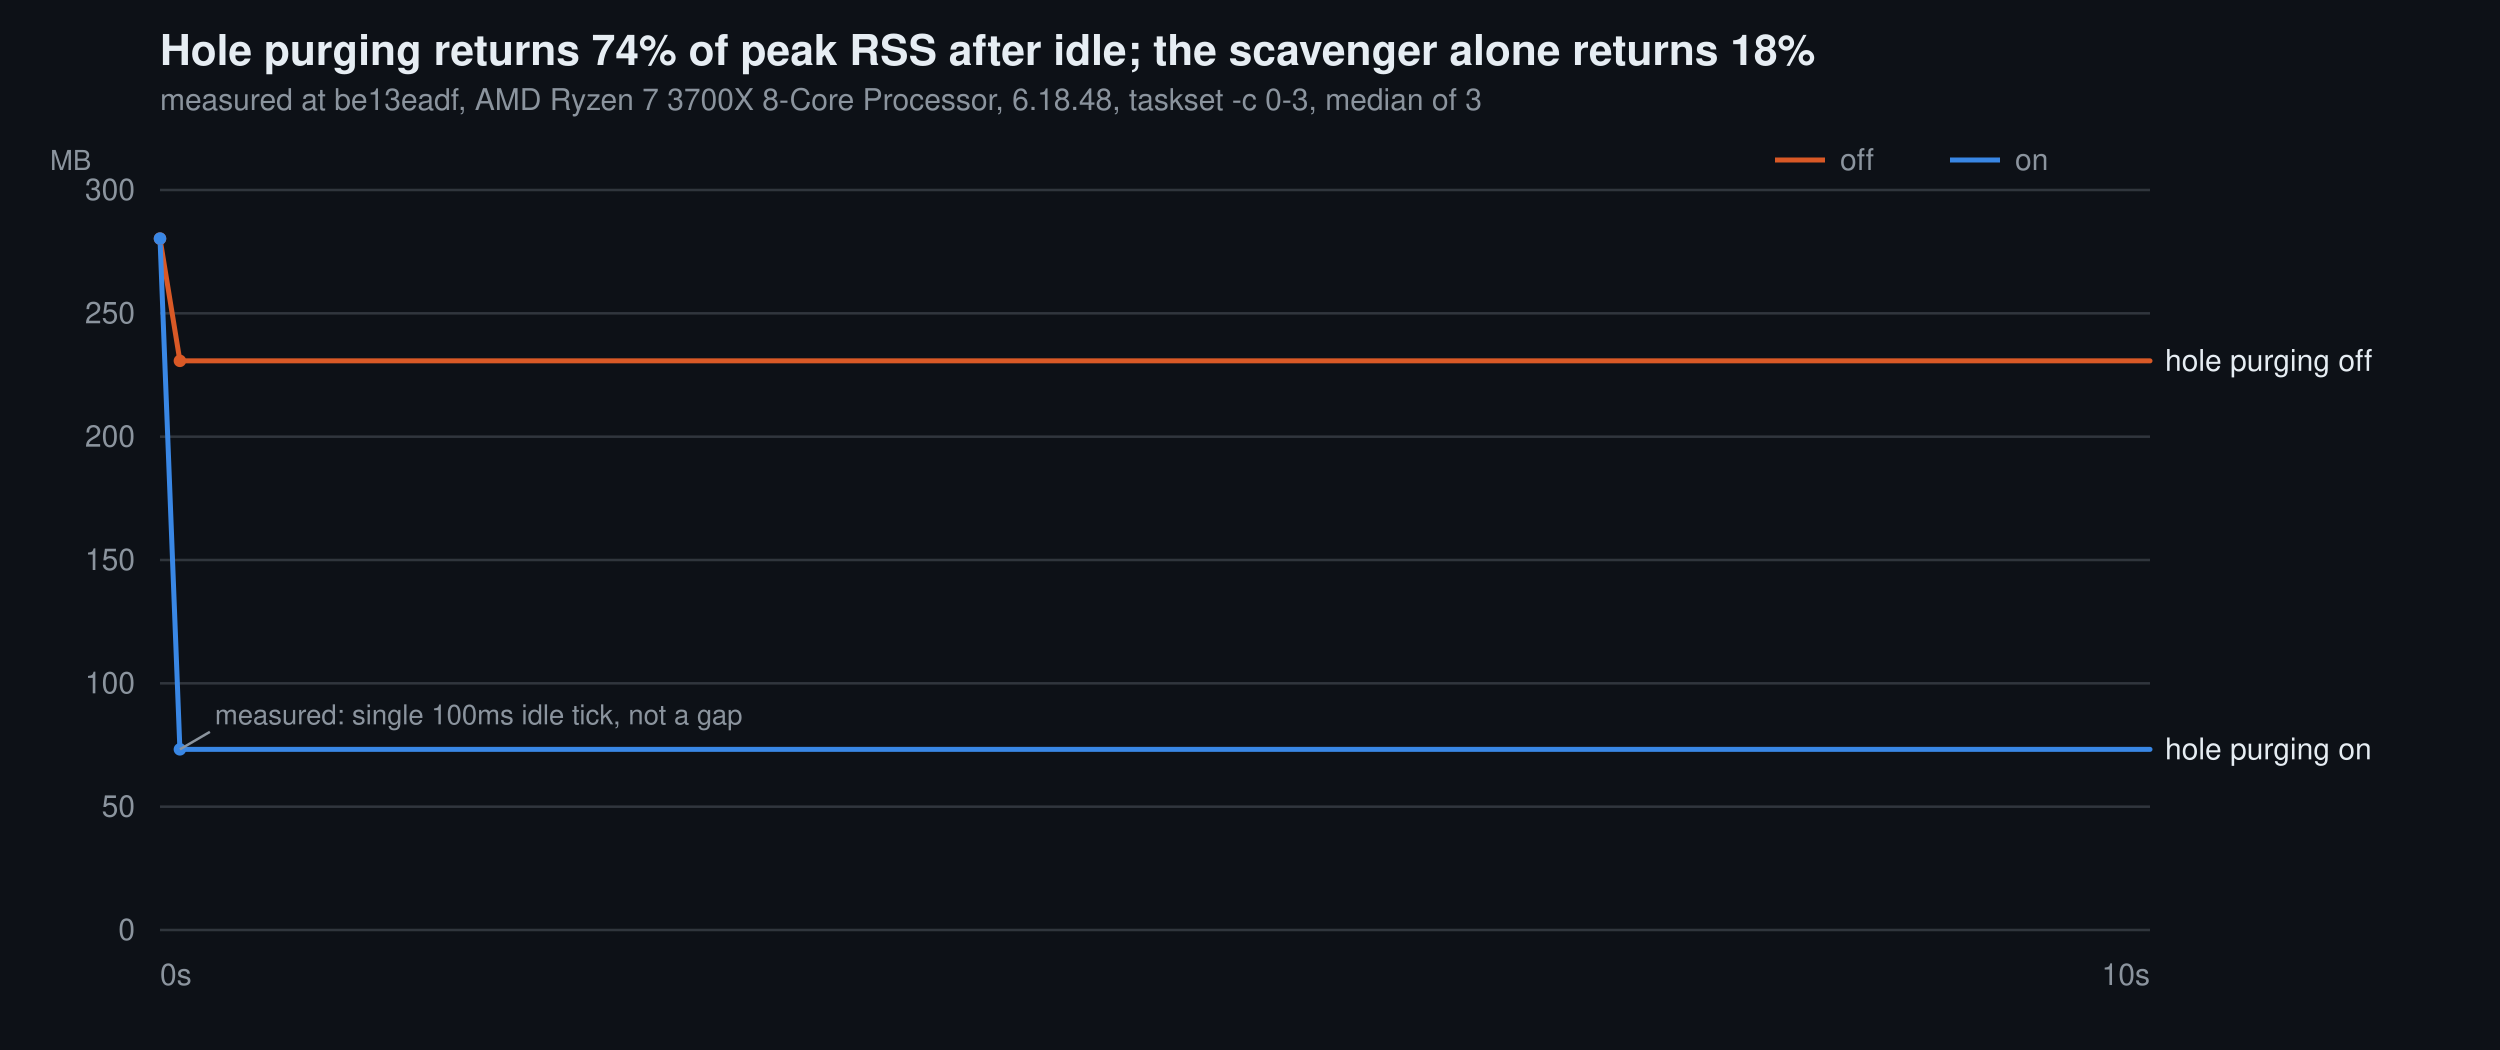
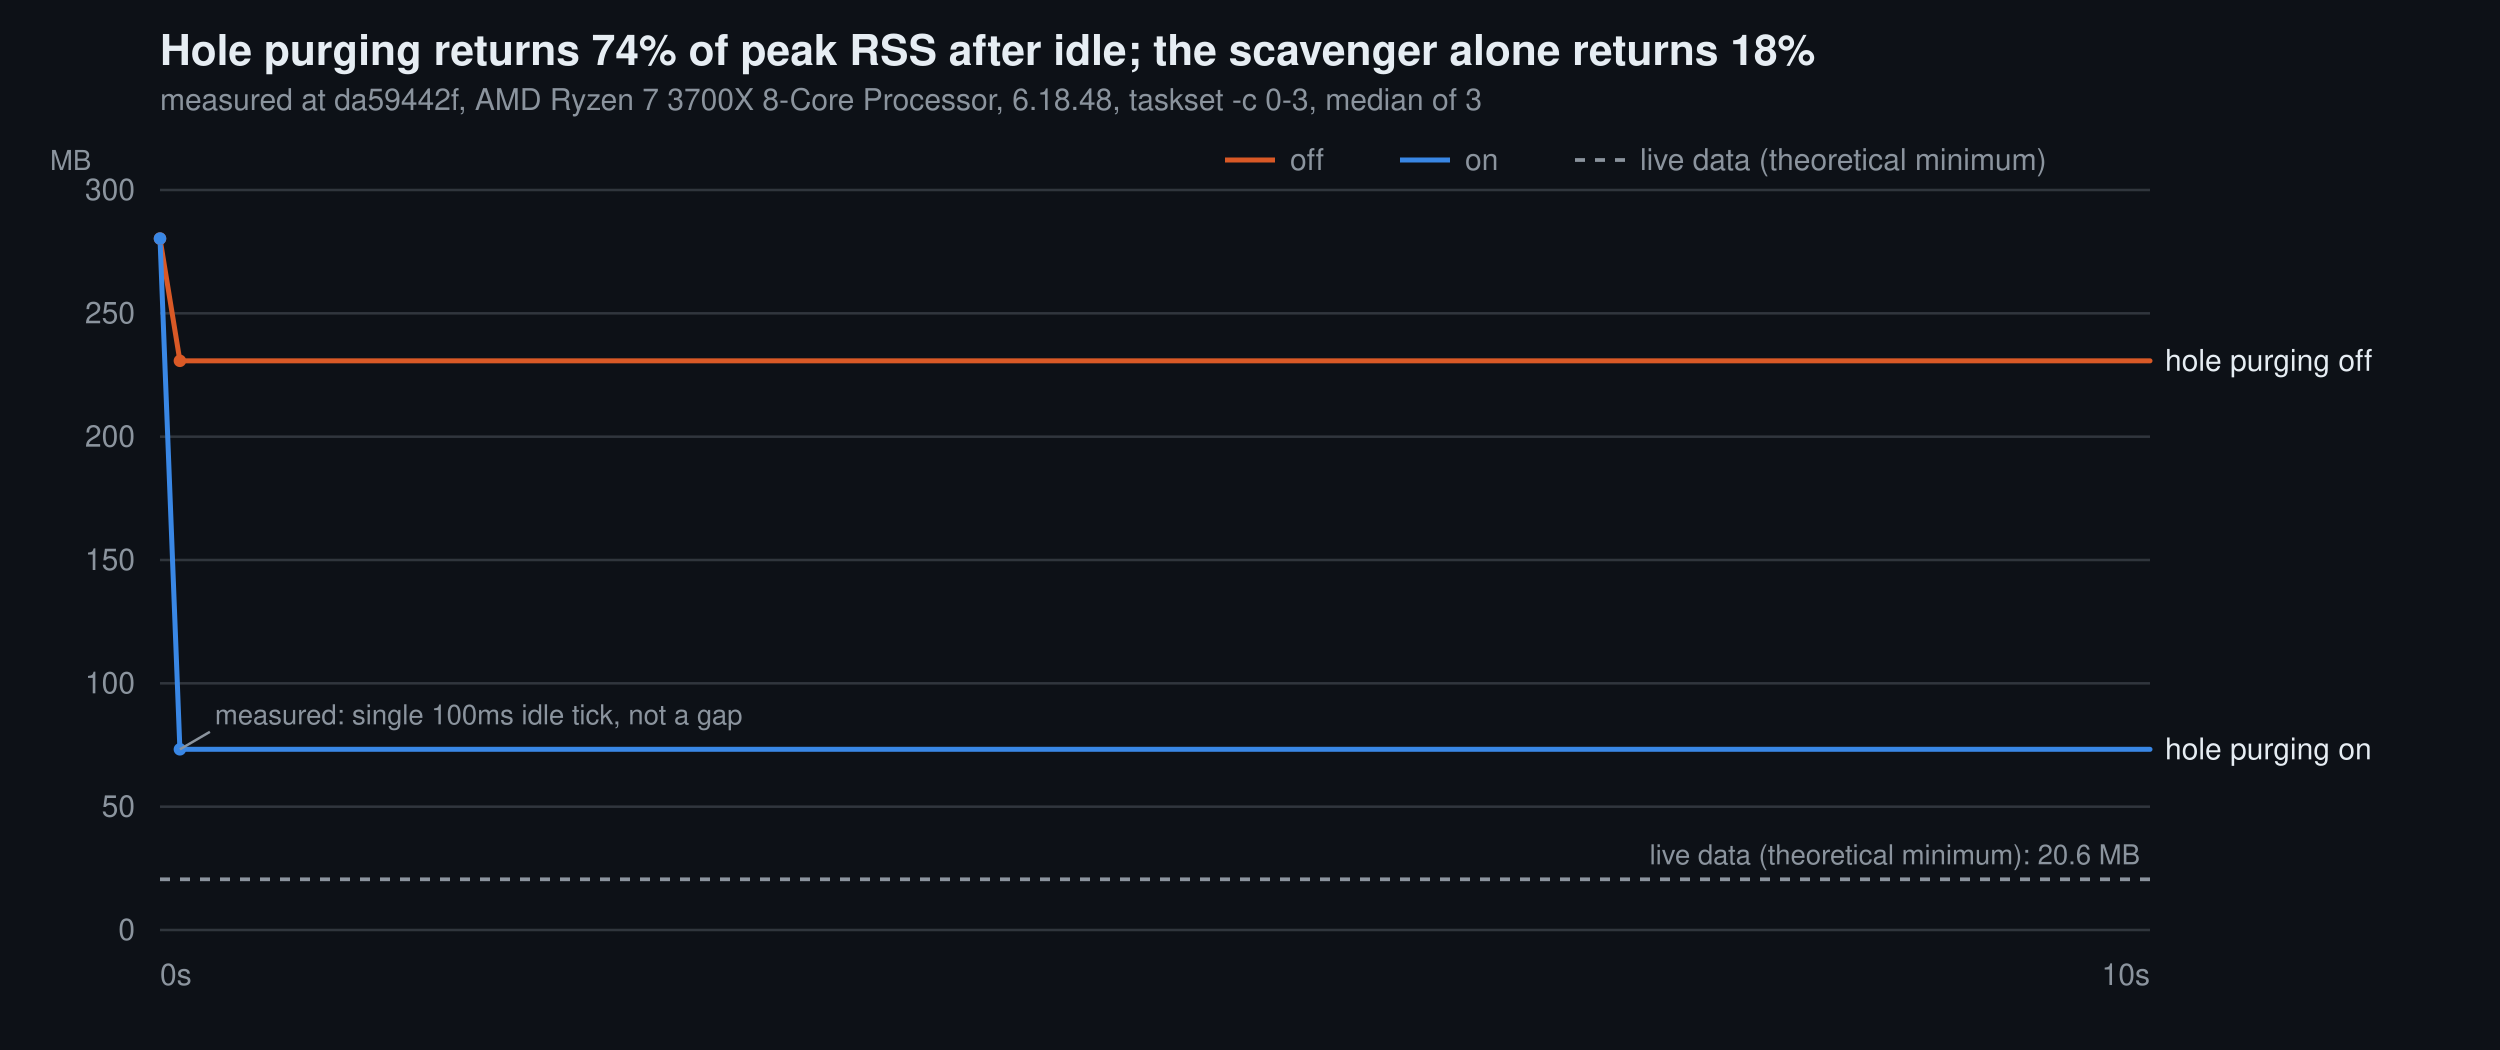
<svg xmlns="http://www.w3.org/2000/svg" viewBox="0 0 1000 420" width="1000" height="420" role="img" aria-label="Hole purging returns 74% of peak RSS after idle; the scavenger alone returns 18%">
  <rect width="1000" height="420" fill="#0d1117" />
  <g font-family="-apple-system,BlinkMacSystemFont,Segoe UI,Helvetica,Arial,sans-serif">
    <text x="64" y="26" font-size="17" font-weight="600" fill="#e6edf3">Hole purging returns 74% of peak RSS after idle; the scavenger alone returns 18%</text>
-     <text x="64" y="44" font-size="12" fill="#8b949e">measured at be13eadf, AMD Ryzen 7 3700X 8-Core Processor, 6.18.48, taskset -c 0-3, median of 3</text>
+     <text x="64" y="44" font-size="12" fill="#8b949e">measured at da59442f, AMD Ryzen 7 3700X 8-Core Processor, 6.18.48, taskset -c 0-3, median of 3</text>
    <line x1="64" y1="372.00" x2="860" y2="372.00" stroke="#30363d" stroke-width="1" />
    <text x="54" y="376.00" font-size="12" text-anchor="end" fill="#8b949e">0</text>
    <line x1="64" y1="322.67" x2="860" y2="322.67" stroke="#30363d" stroke-width="1" />
    <text x="54" y="326.67" font-size="12" text-anchor="end" fill="#8b949e">50</text>
    <line x1="64" y1="273.33" x2="860" y2="273.33" stroke="#30363d" stroke-width="1" />
    <text x="54" y="277.33" font-size="12" text-anchor="end" fill="#8b949e">100</text>
    <line x1="64" y1="224.00" x2="860" y2="224.00" stroke="#30363d" stroke-width="1" />
    <text x="54" y="228.00" font-size="12" text-anchor="end" fill="#8b949e">150</text>
    <line x1="64" y1="174.67" x2="860" y2="174.67" stroke="#30363d" stroke-width="1" />
    <text x="54" y="178.67" font-size="12" text-anchor="end" fill="#8b949e">200</text>
    <line x1="64" y1="125.33" x2="860" y2="125.33" stroke="#30363d" stroke-width="1" />
    <text x="54" y="129.33" font-size="12" text-anchor="end" fill="#8b949e">250</text>
    <line x1="64" y1="76.00" x2="860" y2="76.00" stroke="#30363d" stroke-width="1" />
    <text x="54" y="80.00" font-size="12" text-anchor="end" fill="#8b949e">300</text>
    <text x="20" y="68.00" font-size="11" fill="#8b949e">MB</text>
    <text x="64.00" y="394.00" font-size="12" text-anchor="start" fill="#8b949e">0s</text>
    <text x="860.00" y="394.00" font-size="12" text-anchor="end" fill="#8b949e">10s</text>
-     <path d="M 64.00 95.44 L 71.96 144.34 L 79.92 144.34 L 87.88 144.34 L 95.84 144.34 L 103.80 144.34 L 111.76 144.34 L 119.72 144.34 L 127.68 144.34 L 135.64 144.34 L 143.60 144.34 L 151.56 144.34 L 159.52 144.34 L 167.48 144.34 L 175.44 144.34 L 183.40 144.34 L 191.36 144.34 L 199.32 144.34 L 207.28 144.34 L 215.24 144.34 L 223.20 144.34 L 231.16 144.34 L 239.12 144.34 L 247.08 144.34 L 255.04 144.34 L 263.00 144.34 L 270.96 144.34 L 278.92 144.34 L 286.88 144.34 L 294.84 144.34 L 302.80 144.34 L 310.76 144.34 L 318.72 144.34 L 326.68 144.34 L 334.64 144.34 L 342.60 144.34 L 350.56 144.34 L 358.52 144.34 L 366.48 144.34 L 374.44 144.34 L 382.40 144.34 L 390.36 144.34 L 398.32 144.34 L 406.28 144.34 L 414.24 144.34 L 422.20 144.34 L 430.16 144.34 L 438.12 144.34 L 446.08 144.34 L 454.04 144.34 L 462.00 144.34 L 469.96 144.34 L 477.92 144.34 L 485.88 144.34 L 493.84 144.34 L 501.80 144.34 L 509.76 144.34 L 517.72 144.34 L 525.68 144.34 L 533.64 144.34 L 541.60 144.34 L 549.56 144.34 L 557.52 144.34 L 565.48 144.34 L 573.44 144.34 L 581.40 144.34 L 589.36 144.34 L 597.32 144.34 L 605.28 144.34 L 613.24 144.34 L 621.20 144.34 L 629.16 144.34 L 637.12 144.34 L 645.08 144.34 L 653.04 144.34 L 661.00 144.34 L 668.96 144.34 L 676.92 144.34 L 684.88 144.34 L 692.84 144.34 L 700.80 144.34 L 708.76 144.34 L 716.72 144.34 L 724.68 144.34 L 732.64 144.34 L 740.60 144.34 L 748.56 144.34 L 756.52 144.34 L 764.48 144.34 L 772.44 144.34 L 780.40 144.34 L 788.36 144.34 L 796.32 144.34 L 804.28 144.34 L 812.24 144.34 L 820.20 144.34 L 828.16 144.34 L 836.12 144.34 L 844.08 144.34 L 852.04 144.34 L 860.00 144.34" fill="none" stroke="#d95926" stroke-width="2" stroke-linejoin="round" stroke-linecap="round" />
-     <path d="M 64.00 95.44 L 71.96 299.74 L 79.92 299.74 L 87.88 299.74 L 95.84 299.74 L 103.80 299.74 L 111.76 299.74 L 119.72 299.74 L 127.68 299.74 L 135.64 299.74 L 143.60 299.74 L 151.56 299.74 L 159.52 299.74 L 167.48 299.74 L 175.44 299.74 L 183.40 299.74 L 191.36 299.74 L 199.32 299.74 L 207.28 299.74 L 215.24 299.74 L 223.20 299.74 L 231.16 299.74 L 239.12 299.74 L 247.08 299.74 L 255.04 299.74 L 263.00 299.74 L 270.96 299.74 L 278.92 299.74 L 286.88 299.74 L 294.84 299.74 L 302.80 299.74 L 310.76 299.74 L 318.72 299.74 L 326.68 299.74 L 334.64 299.74 L 342.60 299.74 L 350.56 299.74 L 358.52 299.74 L 366.48 299.74 L 374.44 299.74 L 382.40 299.74 L 390.36 299.74 L 398.32 299.74 L 406.28 299.74 L 414.24 299.74 L 422.20 299.74 L 430.16 299.74 L 438.12 299.74 L 446.08 299.74 L 454.04 299.74 L 462.00 299.74 L 469.96 299.74 L 477.92 299.74 L 485.88 299.74 L 493.84 299.74 L 501.80 299.74 L 509.76 299.74 L 517.72 299.74 L 525.68 299.74 L 533.64 299.74 L 541.60 299.74 L 549.56 299.74 L 557.52 299.74 L 565.48 299.74 L 573.44 299.74 L 581.40 299.74 L 589.36 299.74 L 597.32 299.74 L 605.28 299.74 L 613.24 299.74 L 621.20 299.74 L 629.16 299.74 L 637.12 299.74 L 645.08 299.74 L 653.04 299.74 L 661.00 299.74 L 668.96 299.74 L 676.92 299.74 L 684.88 299.74 L 692.84 299.74 L 700.80 299.74 L 708.76 299.74 L 716.72 299.74 L 724.68 299.74 L 732.64 299.74 L 740.60 299.74 L 748.56 299.74 L 756.52 299.74 L 764.48 299.74 L 772.44 299.74 L 780.40 299.74 L 788.36 299.74 L 796.32 299.74 L 804.28 299.74 L 812.24 299.74 L 820.20 299.74 L 828.16 299.74 L 836.12 299.74 L 844.08 299.74 L 852.04 299.74 L 860.00 299.74" fill="none" stroke="#3987e5" stroke-width="2" stroke-linejoin="round" stroke-linecap="round" />
-     <circle cx="64.00" cy="95.44" r="2.5" fill="#d95926" />
-     <circle cx="71.96" cy="144.34" r="2.5" fill="#d95926" />
-     <circle cx="64.00" cy="95.44" r="2.5" fill="#3987e5" />
-     <circle cx="71.96" cy="299.74" r="2.5" fill="#3987e5" />
-     <line x1="71.96" y1="299.74" x2="83.96" y2="292.74" stroke="#8b949e" stroke-width="1" />
-     <text x="85.96" y="289.74" font-size="11" fill="#8b949e">measured: single 100ms idle tick, not a gap</text>
-     <text x="866.00" y="148.34" font-size="12" fill="#e6edf3">hole purging off</text>
-     <text x="866.00" y="303.74" font-size="12" fill="#e6edf3">hole purging on</text>
-     <line x1="710" y1="64" x2="730" y2="64" stroke="#d95926" stroke-width="2" />
-     <text x="736" y="68" font-size="12" fill="#8b949e">off</text>
-     <line x1="780" y1="64" x2="800" y2="64" stroke="#3987e5" stroke-width="2" />
-     <text x="806" y="68" font-size="12" fill="#8b949e">on</text>
+     <line data-series="floor" x1="64" y1="351.72" x2="860" y2="351.72" stroke="#8b949e" stroke-width="1.5" stroke-dasharray="4,4" />
+     <text x="856" y="345.72" font-size="11" text-anchor="end" fill="#8b949e">live data (theoretical minimum): 20.6 MB</text>
+     <path d="M 64.00 95.43 L 71.96 144.33 L 79.92 144.33 L 87.88 144.33 L 95.84 144.33 L 103.80 144.33 L 111.76 144.33 L 119.72 144.33 L 127.68 144.33 L 135.64 144.33 L 143.60 144.33 L 151.56 144.33 L 159.52 144.33 L 167.48 144.33 L 175.44 144.33 L 183.40 144.33 L 191.36 144.33 L 199.32 144.33 L 207.28 144.33 L 215.24 144.33 L 223.20 144.33 L 231.16 144.33 L 239.12 144.33 L 247.08 144.33 L 255.04 144.33 L 263.00 144.33 L 270.96 144.33 L 278.92 144.33 L 286.88 144.33 L 294.84 144.33 L 302.80 144.33 L 310.76 144.33 L 318.72 144.33 L 326.68 144.33 L 334.64 144.33 L 342.60 144.33 L 350.56 144.33 L 358.52 144.33 L 366.48 144.33 L 374.44 144.33 L 382.40 144.33 L 390.36 144.33 L 398.32 144.33 L 406.28 144.33 L 414.24 144.33 L 422.20 144.33 L 430.16 144.33 L 438.12 144.33 L 446.08 144.33 L 454.04 144.33 L 462.00 144.33 L 469.96 144.33 L 477.92 144.33 L 485.88 144.33 L 493.84 144.33 L 501.80 144.33 L 509.76 144.33 L 517.72 144.33 L 525.68 144.33 L 533.64 144.33 L 541.60 144.33 L 549.56 144.33 L 557.52 144.33 L 565.48 144.33 L 573.44 144.33 L 581.40 144.33 L 589.36 144.33 L 597.32 144.33 L 605.28 144.33 L 613.24 144.33 L 621.20 144.33 L 629.16 144.33 L 637.12 144.33 L 645.08 144.33 L 653.04 144.33 L 661.00 144.33 L 668.96 144.33 L 676.92 144.33 L 684.88 144.33 L 692.84 144.33 L 700.80 144.33 L 708.76 144.33 L 716.72 144.33 L 724.68 144.33 L 732.64 144.33 L 740.60 144.33 L 748.56 144.33 L 756.52 144.33 L 764.48 144.33 L 772.44 144.33 L 780.40 144.33 L 788.36 144.33 L 796.32 144.33 L 804.28 144.33 L 812.24 144.33 L 820.20 144.33 L 828.16 144.33 L 836.12 144.33 L 844.08 144.33 L 852.04 144.33 L 860.00 144.33" fill="none" stroke="#d95926" stroke-width="2" stroke-linejoin="round" stroke-linecap="round" />
+     <path d="M 64.00 95.43 L 71.96 299.73 L 79.92 299.73 L 87.88 299.73 L 95.84 299.73 L 103.80 299.73 L 111.76 299.73 L 119.72 299.73 L 127.68 299.73 L 135.64 299.73 L 143.60 299.73 L 151.56 299.73 L 159.52 299.73 L 167.48 299.73 L 175.44 299.73 L 183.40 299.73 L 191.36 299.73 L 199.32 299.73 L 207.28 299.73 L 215.24 299.73 L 223.20 299.73 L 231.16 299.73 L 239.12 299.73 L 247.08 299.73 L 255.04 299.73 L 263.00 299.73 L 270.96 299.73 L 278.92 299.73 L 286.88 299.73 L 294.84 299.73 L 302.80 299.73 L 310.76 299.73 L 318.72 299.73 L 326.68 299.73 L 334.64 299.73 L 342.60 299.73 L 350.56 299.73 L 358.52 299.73 L 366.48 299.73 L 374.44 299.73 L 382.40 299.73 L 390.36 299.73 L 398.32 299.73 L 406.28 299.73 L 414.24 299.73 L 422.20 299.73 L 430.16 299.73 L 438.12 299.73 L 446.08 299.73 L 454.04 299.73 L 462.00 299.73 L 469.96 299.73 L 477.92 299.73 L 485.88 299.73 L 493.84 299.73 L 501.80 299.73 L 509.76 299.73 L 517.72 299.73 L 525.68 299.73 L 533.64 299.73 L 541.60 299.73 L 549.56 299.73 L 557.52 299.73 L 565.48 299.73 L 573.44 299.73 L 581.40 299.73 L 589.36 299.73 L 597.32 299.73 L 605.28 299.73 L 613.24 299.73 L 621.20 299.73 L 629.16 299.73 L 637.12 299.73 L 645.08 299.73 L 653.04 299.73 L 661.00 299.73 L 668.96 299.73 L 676.92 299.73 L 684.88 299.73 L 692.84 299.73 L 700.80 299.73 L 708.76 299.73 L 716.72 299.73 L 724.68 299.73 L 732.64 299.73 L 740.60 299.73 L 748.56 299.73 L 756.52 299.73 L 764.48 299.73 L 772.44 299.73 L 780.40 299.73 L 788.36 299.73 L 796.32 299.73 L 804.28 299.73 L 812.24 299.73 L 820.20 299.73 L 828.16 299.73 L 836.12 299.73 L 844.08 299.73 L 852.04 299.73 L 860.00 299.73" fill="none" stroke="#3987e5" stroke-width="2" stroke-linejoin="round" stroke-linecap="round" />
+     <circle cx="64.00" cy="95.43" r="2.5" fill="#d95926" />
+     <circle cx="71.96" cy="144.33" r="2.5" fill="#d95926" />
+     <circle cx="64.00" cy="95.43" r="2.5" fill="#3987e5" />
+     <circle cx="71.96" cy="299.73" r="2.5" fill="#3987e5" />
+     <line x1="71.96" y1="299.73" x2="83.96" y2="292.73" stroke="#8b949e" stroke-width="1" />
+     <text x="85.96" y="289.73" font-size="11" fill="#8b949e">measured: single 100ms idle tick, not a gap</text>
+     <text x="866.00" y="148.33" font-size="12" fill="#e6edf3">hole purging off</text>
+     <text x="866.00" y="303.73" font-size="12" fill="#e6edf3">hole purging on</text>
+     <line x1="490" y1="64" x2="510" y2="64" stroke="#d95926" stroke-width="2" />
+     <text x="516" y="68" font-size="12" fill="#8b949e">off</text>
+     <line x1="560" y1="64" x2="580" y2="64" stroke="#3987e5" stroke-width="2" />
+     <text x="586" y="68" font-size="12" fill="#8b949e">on</text>
+     <line x1="630" y1="64" x2="650" y2="64" stroke="#8b949e" stroke-width="1.5" stroke-dasharray="4,4" />
+     <text x="656" y="68" font-size="12" fill="#8b949e">live data (theoretical minimum)</text>
  </g>
</svg>
